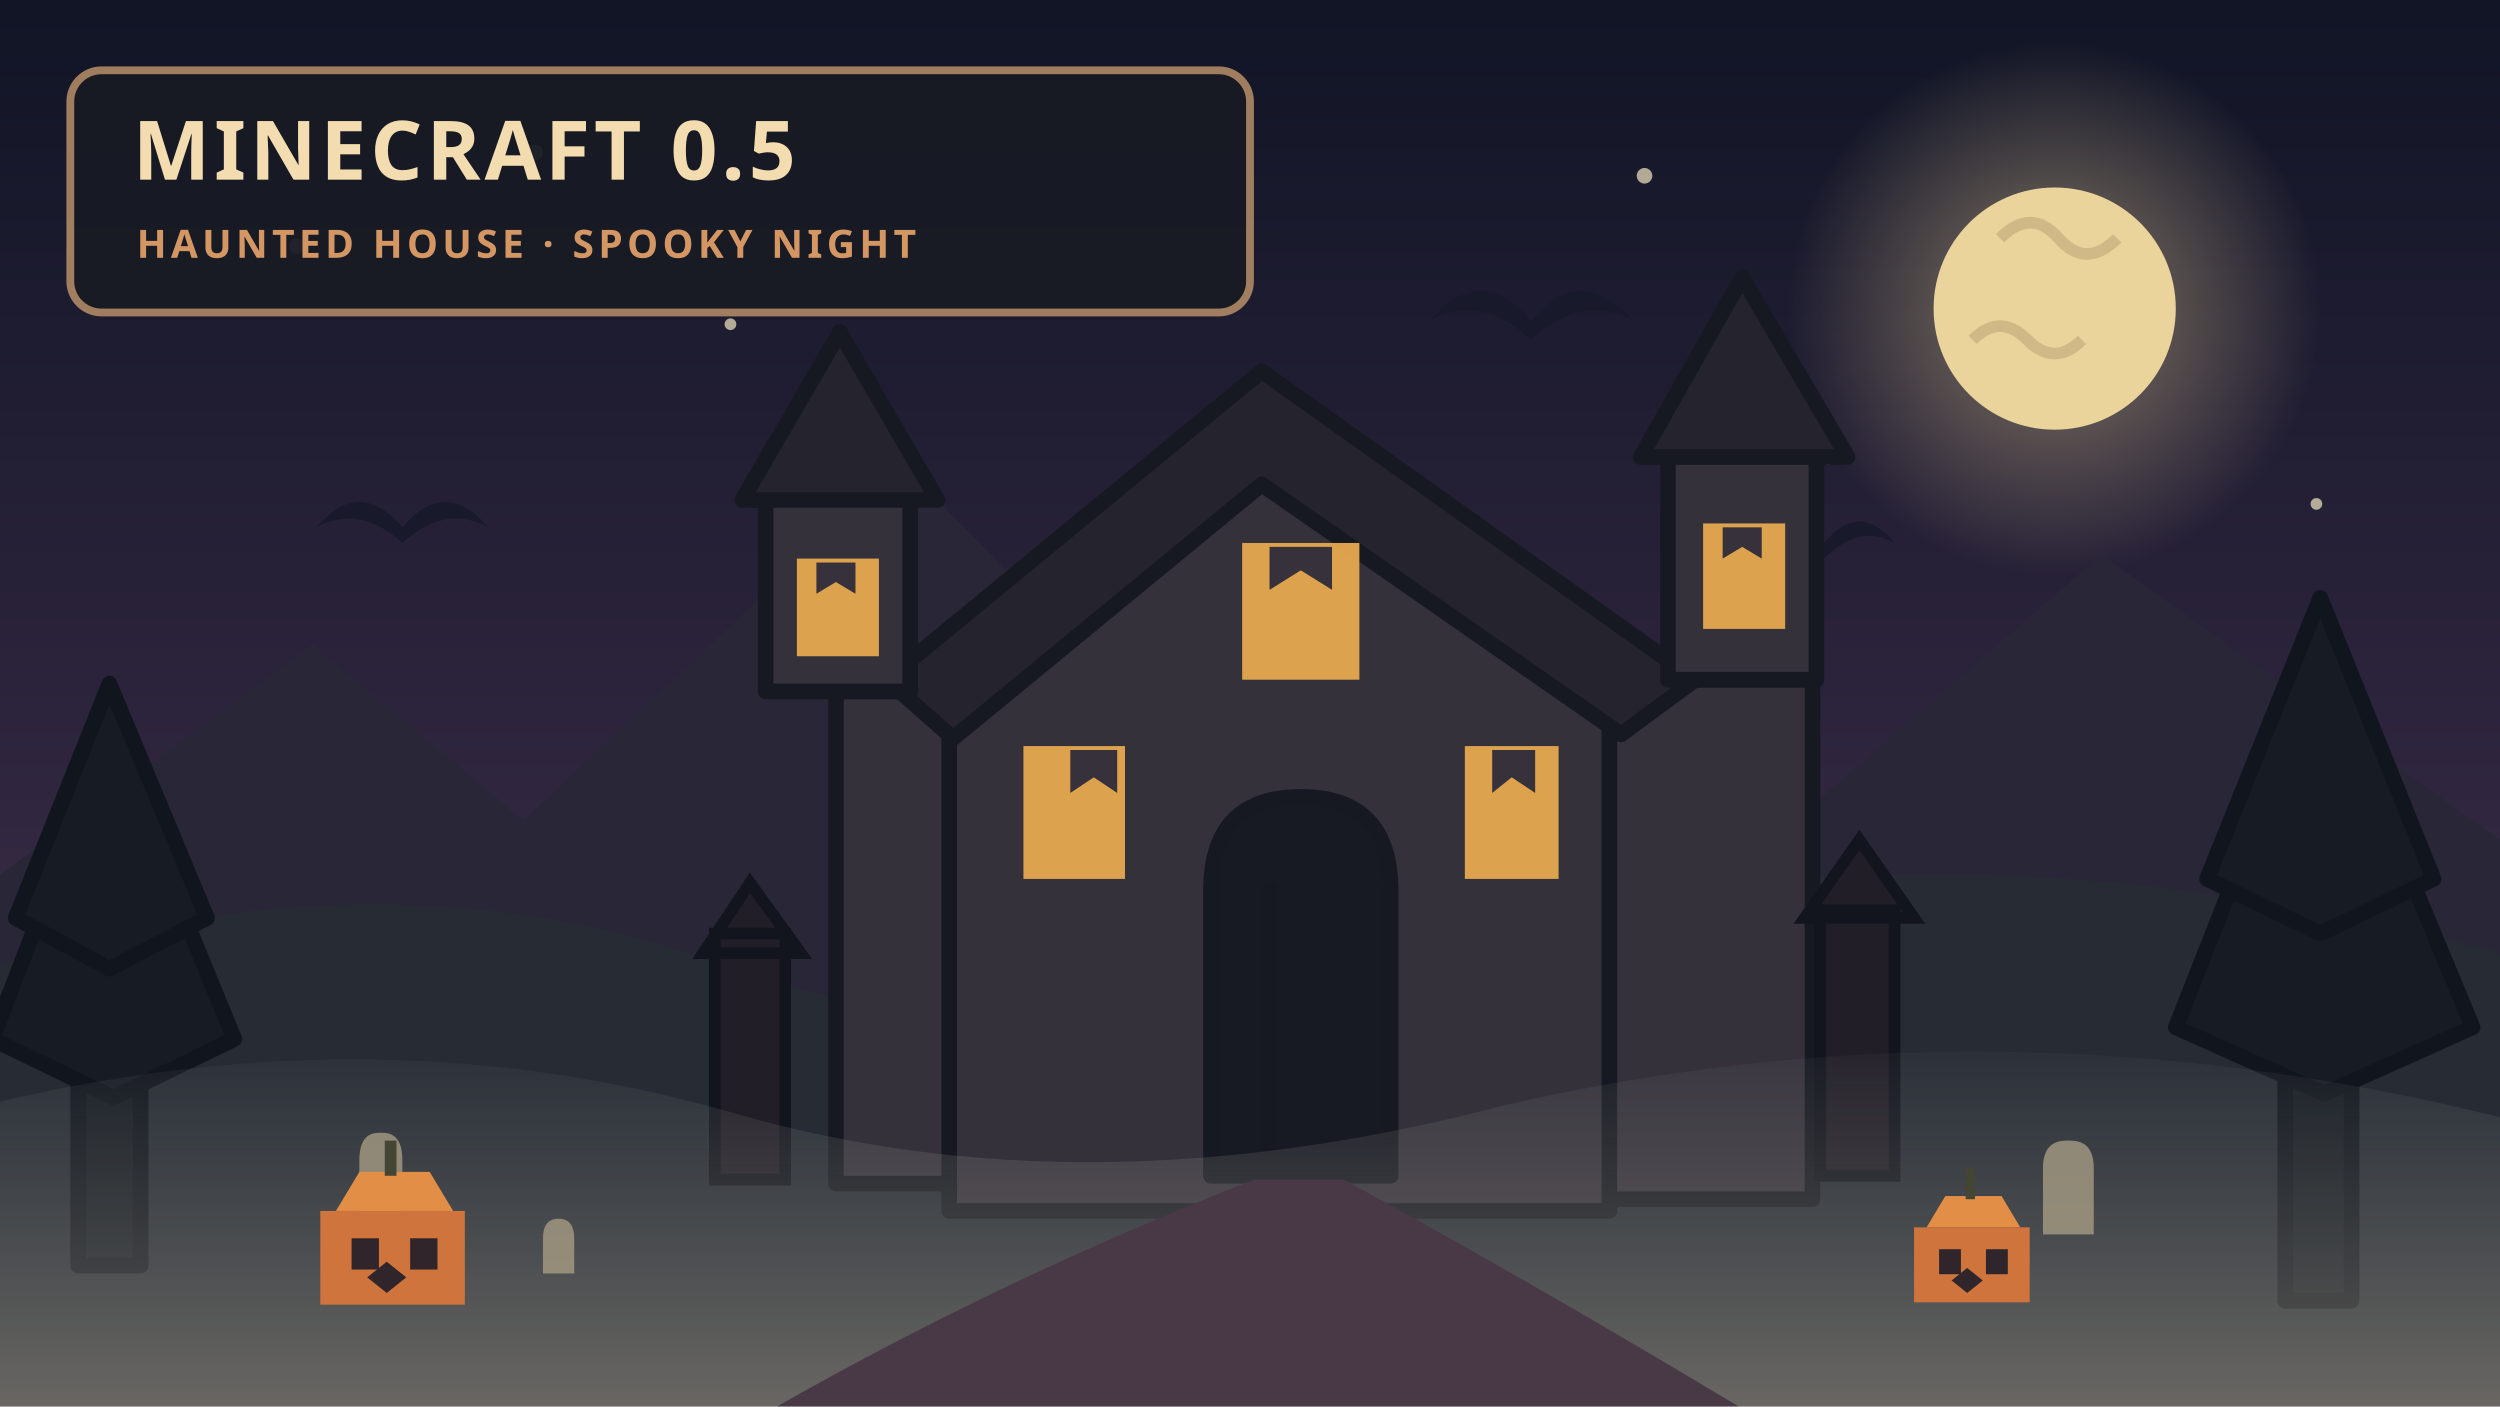
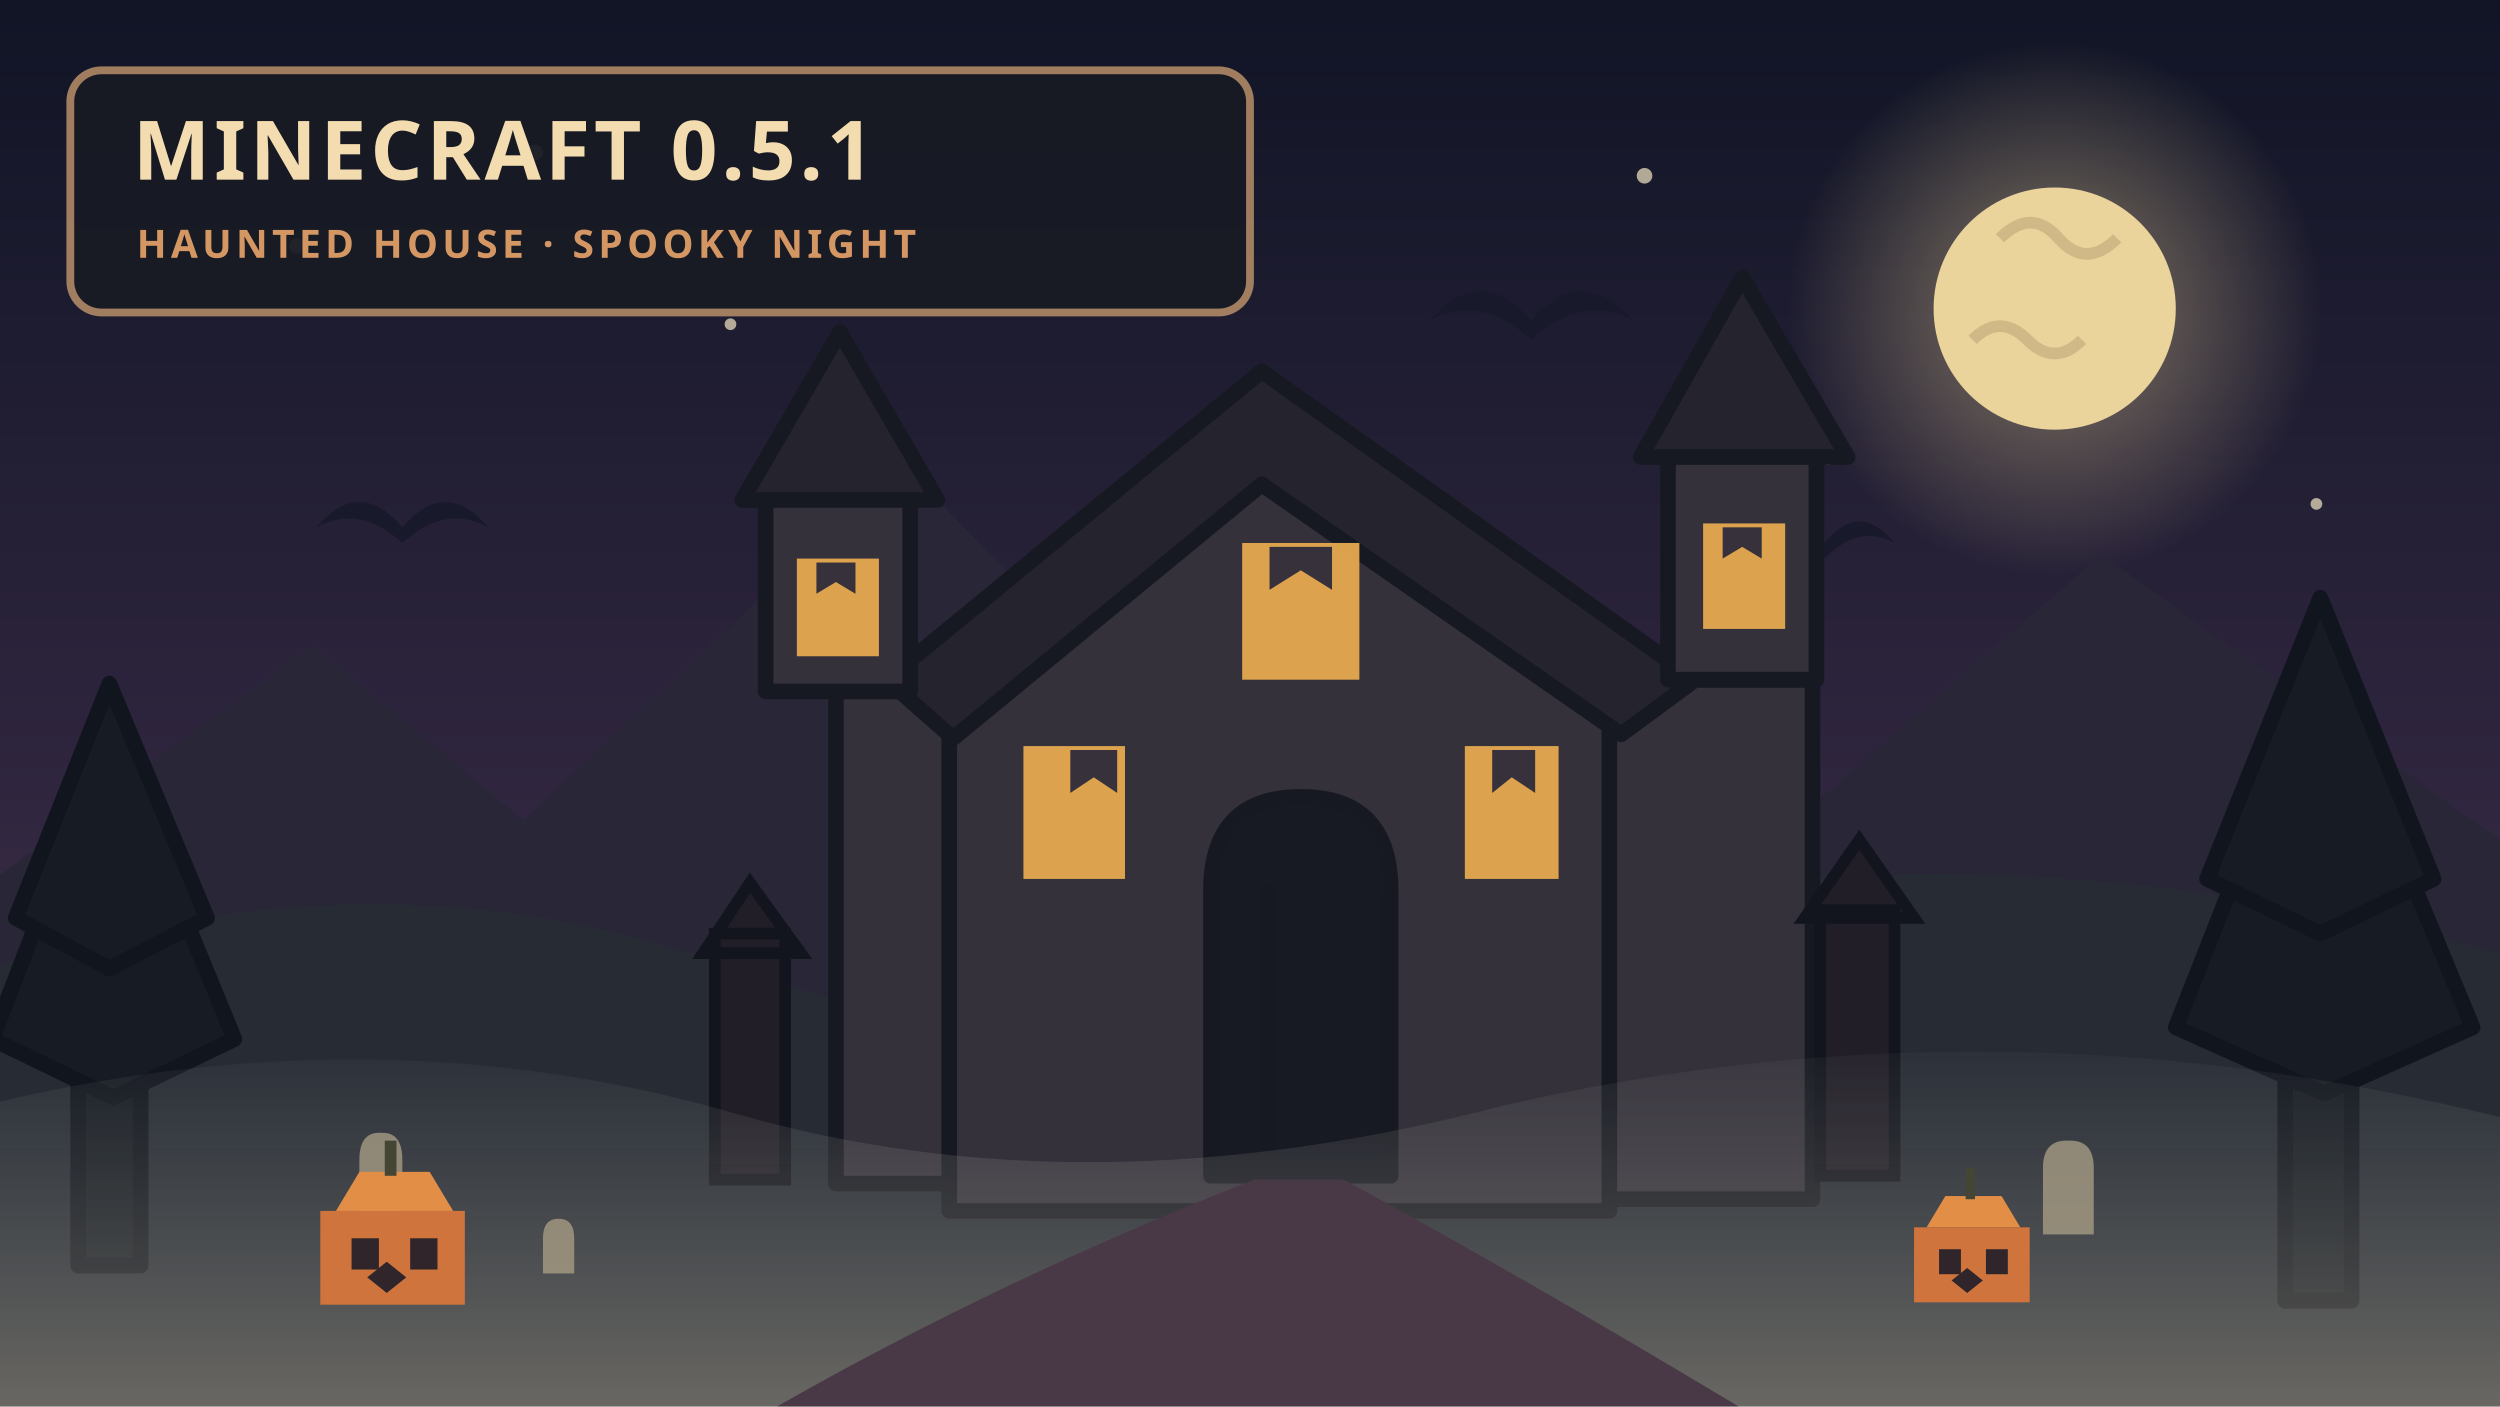
<svg xmlns="http://www.w3.org/2000/svg" width="640" height="360" viewBox="0 0 640 360">
  <defs>
    <linearGradient id="sky" x2="0" y2="1">
      <stop stop-color="#111526" />
      <stop offset=".58" stop-color="#30263f" />
      <stop offset="1" stop-color="#59404d" />
    </linearGradient>
    <linearGradient id="fog" x2="0" y2="1">
      <stop stop-color="#a4a8a0" stop-opacity=".05" />
      <stop offset="1" stop-color="#c5b9a2" stop-opacity=".42" />
    </linearGradient>
    <radialGradient id="moon-glow">
      <stop stop-color="#f8dda0" stop-opacity=".48" />
      <stop offset="1" stop-color="#f8dda0" stop-opacity="0" />
    </radialGradient>
  </defs>
  <rect width="640" height="360" fill="url(#sky)" />
  <circle cx="526" cy="79" r="68" fill="url(#moon-glow)" />
  <circle cx="526" cy="79" r="31" fill="#ead49c" />
  <path d="M512 61q8-8 15 0t15 0M505 87q7-7 14 0t14 0" fill="none" stroke="#c1aa7d" stroke-width="3" opacity=".65" />
  <g fill="#e6d9bb" opacity=".75">
    <circle cx="76" cy="63" r="2" />
    <circle cx="137" cy="39" r="2" />
    <circle cx="187" cy="83" r="1.5" />
    <circle cx="421" cy="45" r="2" />
    <circle cx="593" cy="129" r="1.5" />
    <circle cx="468" cy="118" r="1" />
  </g>
  <g fill="#181a2b">
    <path d="M366 82q13-15 26 0 13-15 26 0-13-7-26 5-13-12-26-5z" />
    <path d="M449 139q9-11 18 0 9-11 18 0-9-5-18 4-9-9-18-4z" />
    <path d="M81 135q11-13 22 0 11-13 22 0-11-6-22 4-11-10-22-4z" />
  </g>
  <path d="M0 224 80 165l54 45 97-91 74 75 78-59 80 72 75-65 102 73v99H0Z" fill="#292638" />
  <path d="M0 247q99-31 185 0t180-4q125-39 275 1v116H0Z" fill="#262b34" />
  <g fill="#171c24" stroke="#11151e" stroke-width="4" stroke-linejoin="round">
    <path d="M20 250h16v74H20z" />
    <path d="m-2 266 30-78 32 78-31 15z" />
    <path d="m4 235 24-60 25 60-25 13z" />
    <path d="M585 242h17v91h-17z" />
    <path d="m557 263 37-94 39 94-38 17z" />
    <path d="m565 225 29-72 29 72-29 14z" />
  </g>
  <g fill="#34313b" stroke="#171922" stroke-width="4" stroke-linejoin="round">
    <path d="M214 177h68v126h-68z" />
    <path d="M408 174h56v133h-56z" />
    <path d="M243 172 323 108l89 64v138H243z" />
    <path d="m227 174 96-79 111 79-19 14-92-64-79 65z" fill="#24232e" />
    <path d="M196 177v-50h37v50z" />
    <path d="m190 128 25-43 25 43z" fill="#24232e" />
    <path d="M427 174v-59h38v59z" />
    <path d="m420 117 26-46 27 46z" fill="#24232e" />
    <path d="M310 301v-73q0-24 23-24t23 24v73z" fill="#171923" />
    <path d="M325 226v75" />
  </g>
  <g fill="#e5a84e" opacity=".95">
    <path d="M262 191h26v34h-26z" />
    <path d="M375 191h24v34h-24z" />
    <path d="M204 143h21v25h-21z" />
    <path d="M436 134h21v27h-21z" />
    <path d="M318 139h30v35h-30z" />
  </g>
  <g fill="#37313b">
    <path d="M274 192v11l6-4 6 4v-11zM382 192v11l5-4 6 4v-11z" />
    <path d="M209 144v8l5-3 5 3v-8zM441 135v8l5-3 5 3v-8z" />
    <path d="M325 140v11l8-5 8 5v-11z" />
  </g>
  <g fill="#211e28" stroke="#13151e" stroke-width="3">
    <path d="M183 302v-63h18v63zM180 244l12-18 13 18z" />
    <path d="M466 301v-68h19v68zM462 235l14-20 14 20z" />
  </g>
  <path d="M0 282q98-23 188 3t197-2q126-29 255 3v74H0Z" fill="url(#fog)" />
  <g fill="#a69b83" opacity=".8">
    <path d="M92 310v-13q0-7 5-7h1q5 0 5 7v13z" />
    <path d="M523 316v-17q0-7 6-7h1q6 0 6 7v17z" />
    <path d="M139 326v-9q0-5 4-5t4 5v9z" />
  </g>
  <path d="M321 302q-64 25-122 58h246q-55-33-101-58z" fill="#493846" />
  <g transform="translate(82 296)">
    <path d="M0 14h37v24H0z" fill="#cf743c" />
    <path d="m4 14 6-10h18l6 10z" fill="#e38e46" />
    <path d="M8 21h7v8H8zm15 0h7v8h-7z" fill="#30252b" />
    <path d="m17 27 5 4-5 4-5-4z" fill="#30252b" />
    <path d="M18 5V-4" fill="none" stroke="#454536" stroke-width="3" />
  </g>
  <g transform="translate(490 303) scale(.8)">
    <path d="M0 14h37v24H0z" fill="#cf743c" />
    <path d="m4 14 6-10h18l6 10z" fill="#e38e46" />
    <path d="M8 21h7v8H8zm15 0h7v8h-7z" fill="#30252b" />
    <path d="m17 27 5 4-5 4-5-4z" fill="#30252b" />
    <path d="M18 5V-5" fill="none" stroke="#454536" stroke-width="3" />
  </g>
  <rect x="18" y="18" width="302" height="62" rx="8" fill="#171923" opacity=".94" stroke="#a98463" stroke-width="2" />
-   <text x="34" y="46" font-family="Trebuchet MS, sans-serif" font-size="21" font-weight="800" letter-spacing="1" fill="#f3ddb0">MINECRAFT 0.5</text>
+   <text x="34" y="46" font-family="Trebuchet MS, sans-serif" font-size="21" font-weight="800" letter-spacing="1" fill="#f3ddb0">MINECRAFT 0.5.1</text>
  <text x="35" y="66" font-family="Trebuchet MS, sans-serif" font-size="10" font-weight="700" letter-spacing="1.1" fill="#d49764">HAUNTED HOUSE · SPOOKY NIGHT</text>
</svg>
